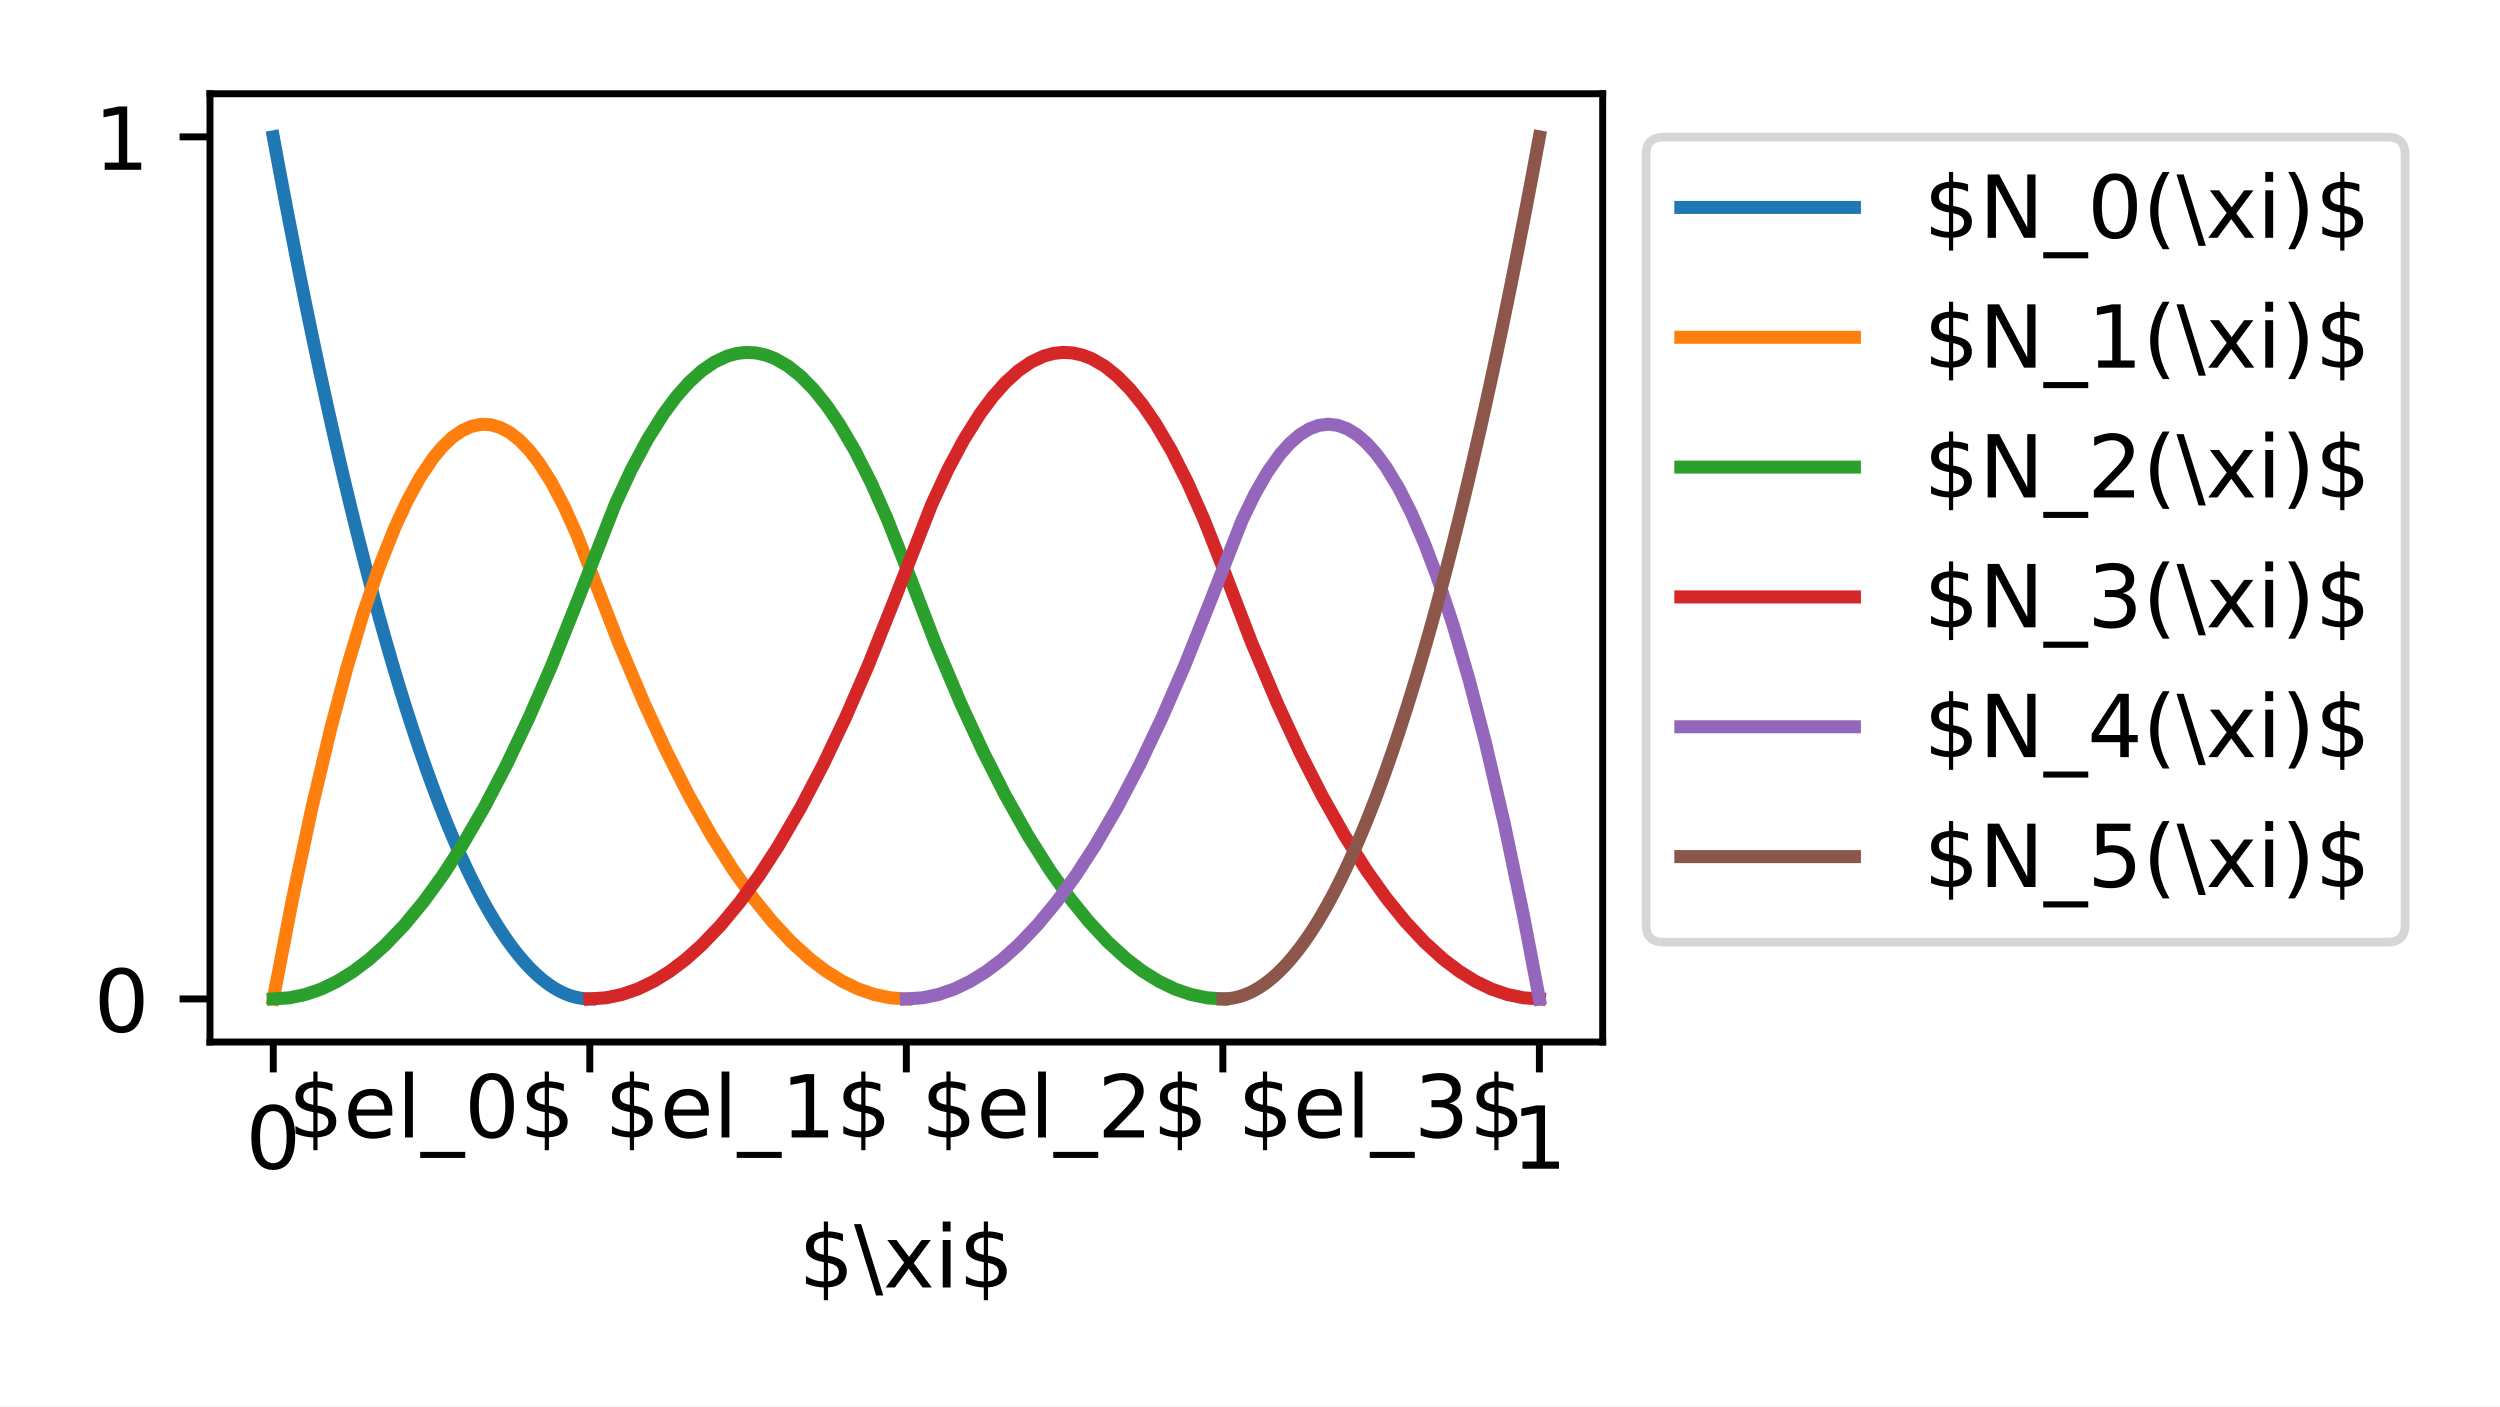
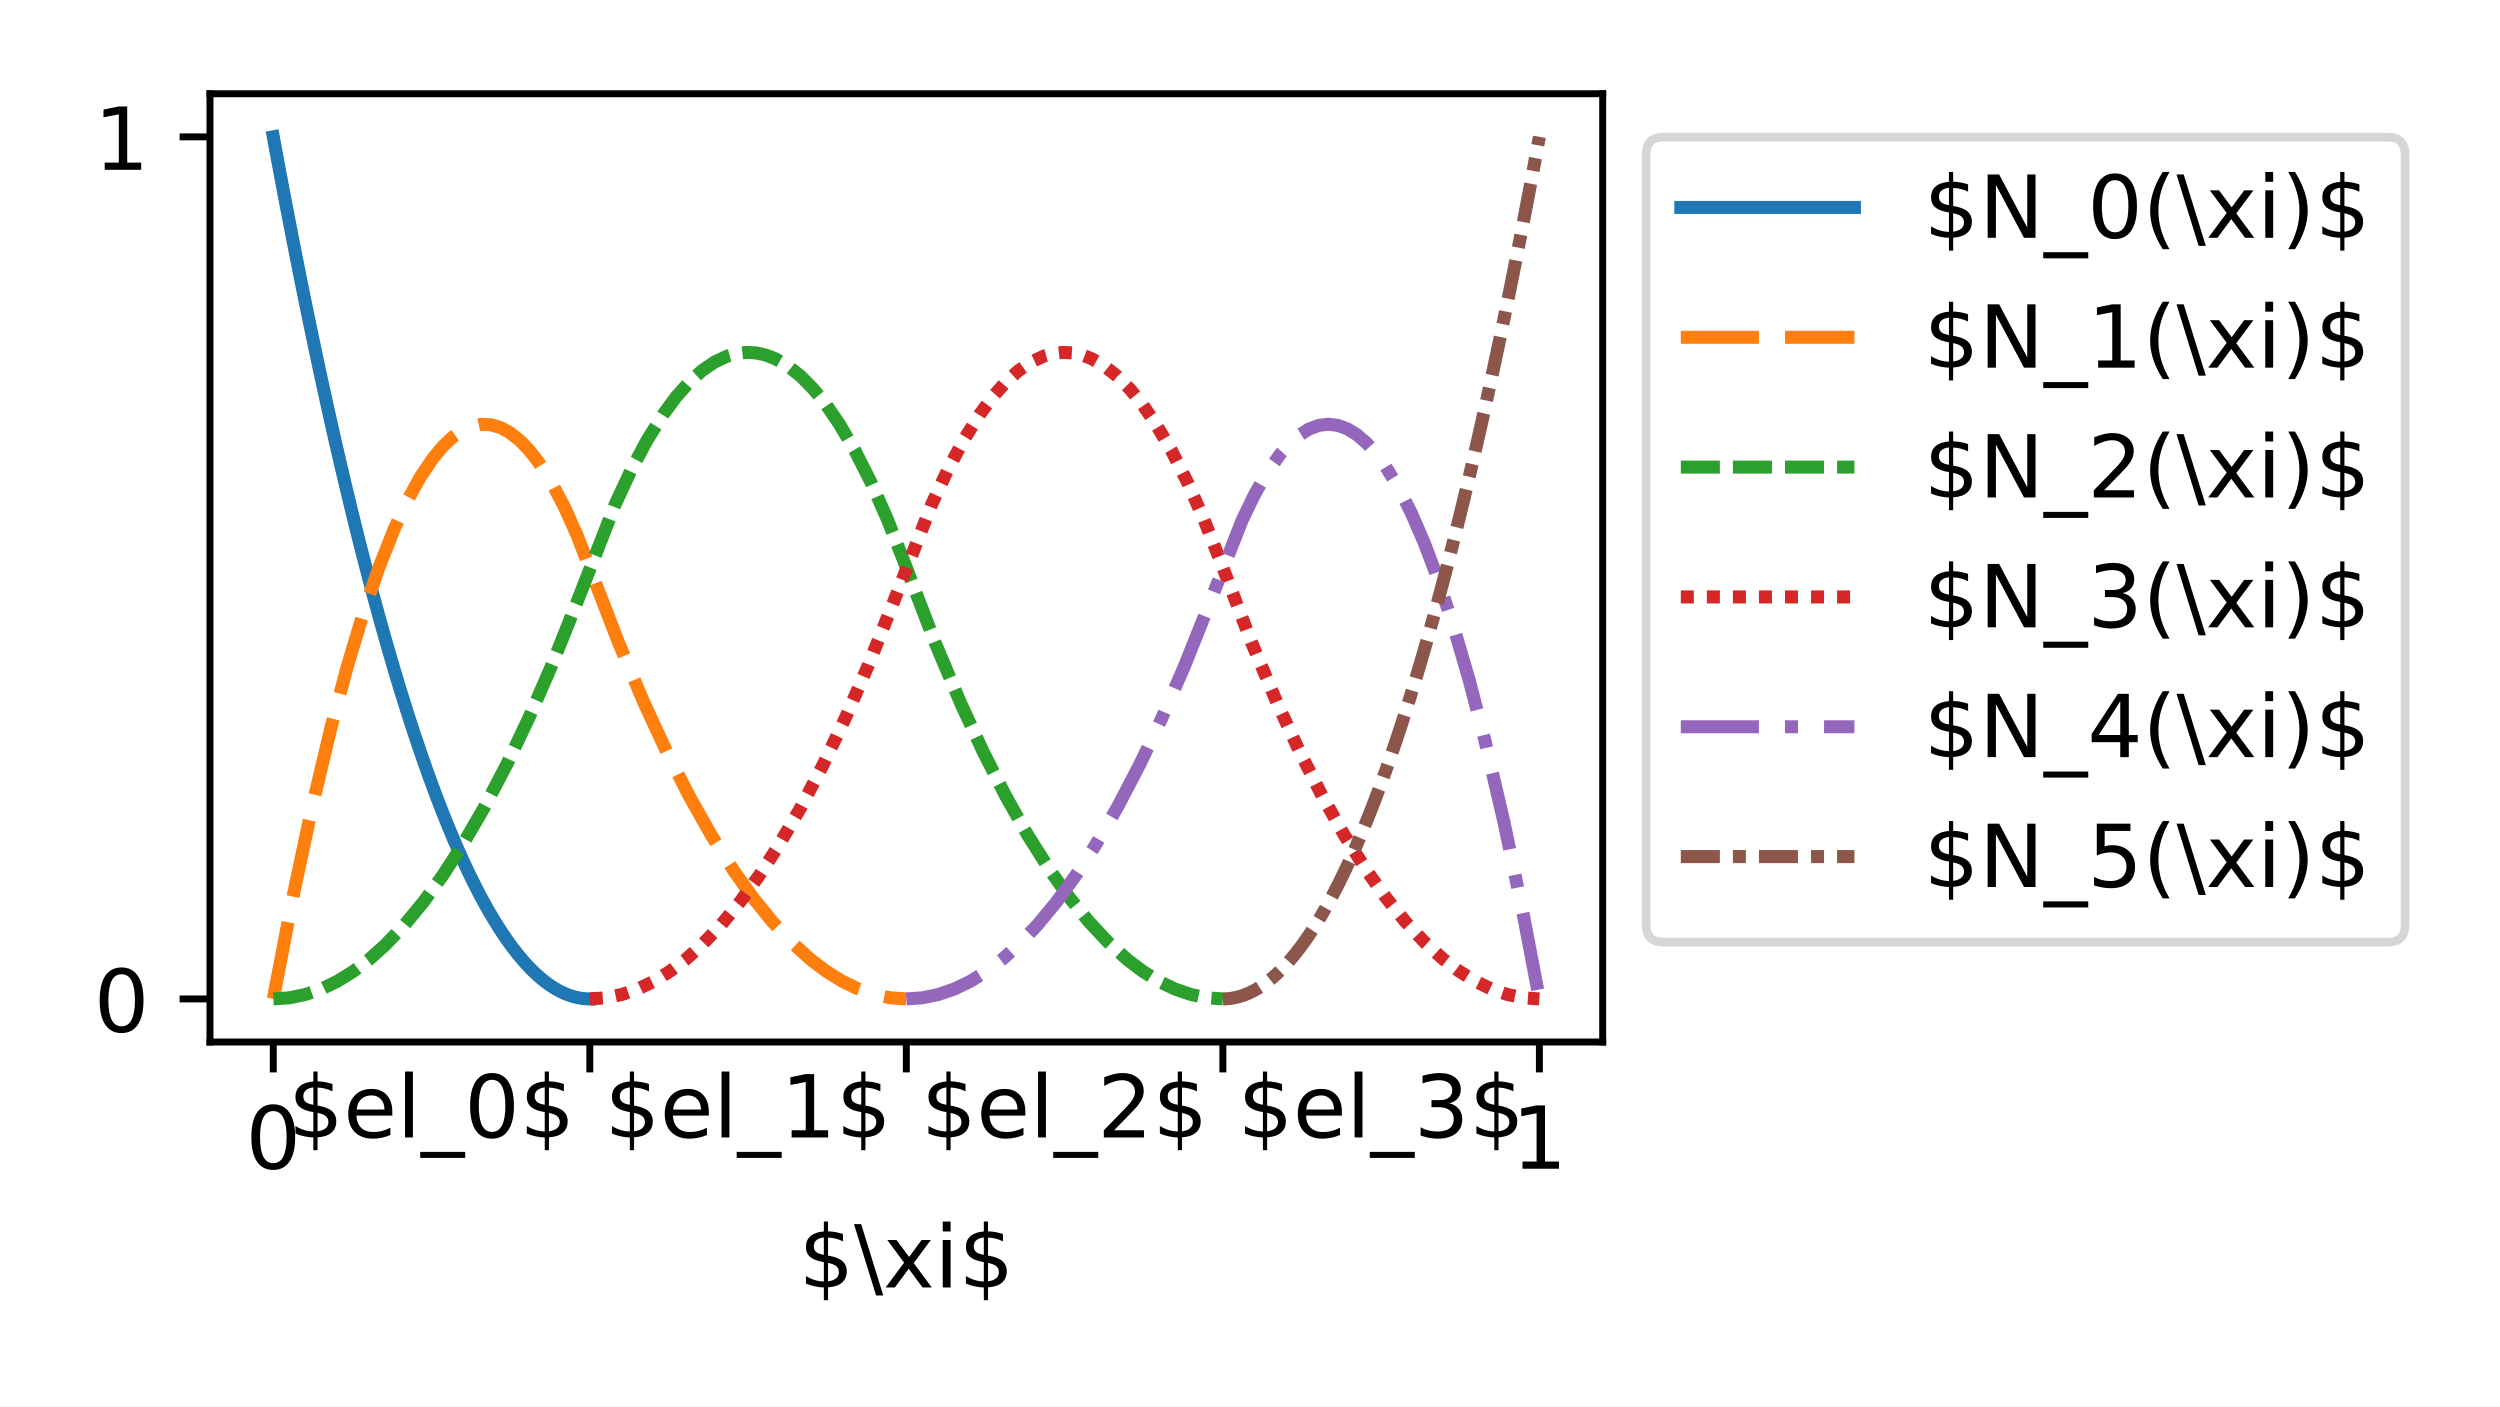
<svg xmlns="http://www.w3.org/2000/svg" xmlns:xlink="http://www.w3.org/1999/xlink" width="288pt" height="162pt" viewBox="0 0 288 162" version="1.1">
  <defs>
    <style type="text/css">*{stroke-linejoin: round; stroke-linecap: butt}</style>
  </defs>
  <g id="figure_1">
    <g id="patch_1">
      <path d="M 0 162  L 288 162  L 288 0  L 0 0  z " style="fill: #ffffff" />
    </g>
    <g id="axes_1">
      <g id="patch_2">
        <path d="M 24.19 120.04  L 184.63 120.04  L 184.63 10.8  L 24.19 10.8  z " style="fill: #ffffff" />
      </g>
      <g id="matplotlib.axis_1">
        <g id="xtick_1">
          <g id="line2d_1">
            <defs>
-               <path id="m1e6e695cbc" d="M 0 0  L 0 3.5  " style="stroke: #000000; stroke-width: 0.8" />
+               <path id="m24bb9cfd48" d="M 0 0  L 0 3.5  " style="stroke: #000000; stroke-width: 0.8" />
            </defs>
            <g>
-               <use xlink:href="#m1e6e695cbc" x="31.483" y="120.04" style="stroke: #000000; stroke-width: 0.8" />
+               <use xlink:href="#m24bb9cfd48" x="31.483" y="120.04" style="stroke: #000000; stroke-width: 0.8" />
            </g>
          </g>
          <g id="text_1">
            <text style="font: 10px 'DejaVu Sans', 'Bitstream Vera Sans', 'Computer Modern Sans Serif', 'Lucida Grande', 'Verdana', 'Geneva', 'Lucid', 'Arial', 'Helvetica', 'Avant Garde', sans-serif; text-anchor: middle" x="31.483" y="134.638" transform="rotate(-0 31.48273 134.6384)">0</text>
          </g>
        </g>
        <g id="xtick_2">
          <g id="line2d_2">
            <g>
-               <use xlink:href="#m1e6e695cbc" x="67.946" y="120.04" style="stroke: #000000; stroke-width: 0.8" />
+               <use xlink:href="#m24bb9cfd48" x="67.946" y="120.04" style="stroke: #000000; stroke-width: 0.8" />
            </g>
          </g>
        </g>
        <g id="xtick_3">
          <g id="line2d_3">
            <g>
-               <use xlink:href="#m1e6e695cbc" x="104.41" y="120.04" style="stroke: #000000; stroke-width: 0.8" />
+               <use xlink:href="#m24bb9cfd48" x="104.41" y="120.04" style="stroke: #000000; stroke-width: 0.8" />
            </g>
          </g>
        </g>
        <g id="xtick_4">
          <g id="line2d_4">
            <g>
-               <use xlink:href="#m1e6e695cbc" x="140.874" y="120.04" style="stroke: #000000; stroke-width: 0.8" />
+               <use xlink:href="#m24bb9cfd48" x="140.874" y="120.04" style="stroke: #000000; stroke-width: 0.8" />
            </g>
          </g>
        </g>
        <g id="xtick_5">
          <g id="line2d_5">
            <g>
-               <use xlink:href="#m1e6e695cbc" x="177.337" y="120.04" style="stroke: #000000; stroke-width: 0.8" />
+               <use xlink:href="#m24bb9cfd48" x="177.337" y="120.04" style="stroke: #000000; stroke-width: 0.8" />
            </g>
          </g>
          <g id="text_2">
            <text style="font: 10px 'DejaVu Sans', 'Bitstream Vera Sans', 'Computer Modern Sans Serif', 'Lucida Grande', 'Verdana', 'Geneva', 'Lucid', 'Arial', 'Helvetica', 'Avant Garde', sans-serif; text-anchor: middle" x="177.337" y="134.638" transform="rotate(-0 177.3373 134.6384)">1</text>
          </g>
        </g>
        <g id="xtick_6">
          <g id="line2d_6" />
          <g id="text_3">
            <text style="font: 10px 'DejaVu Sans', 'Bitstream Vera Sans', 'Computer Modern Sans Serif', 'Lucida Grande', 'Verdana', 'Geneva', 'Lucid', 'Arial', 'Helvetica', 'Avant Garde', sans-serif; text-anchor: middle" x="49.715" y="131.038" transform="rotate(-0 49.71455 131.0384)">$el_0$</text>
          </g>
        </g>
        <g id="xtick_7">
          <g id="line2d_7" />
          <g id="text_4">
            <text style="font: 10px 'DejaVu Sans', 'Bitstream Vera Sans', 'Computer Modern Sans Serif', 'Lucida Grande', 'Verdana', 'Geneva', 'Lucid', 'Arial', 'Helvetica', 'Avant Garde', sans-serif; text-anchor: middle" x="86.178" y="131.038" transform="rotate(-0 86.17818 131.0384)">$el_1$</text>
          </g>
        </g>
        <g id="xtick_8">
          <g id="line2d_8" />
          <g id="text_5">
            <text style="font: 10px 'DejaVu Sans', 'Bitstream Vera Sans', 'Computer Modern Sans Serif', 'Lucida Grande', 'Verdana', 'Geneva', 'Lucid', 'Arial', 'Helvetica', 'Avant Garde', sans-serif; text-anchor: middle" x="122.642" y="131.038" transform="rotate(-0 122.6418 131.0384)">$el_2$</text>
          </g>
        </g>
        <g id="xtick_9">
          <g id="line2d_9" />
          <g id="text_6">
            <text style="font: 10px 'DejaVu Sans', 'Bitstream Vera Sans', 'Computer Modern Sans Serif', 'Lucida Grande', 'Verdana', 'Geneva', 'Lucid', 'Arial', 'Helvetica', 'Avant Garde', sans-serif; text-anchor: middle" x="159.105" y="131.038" transform="rotate(-0 159.1055 131.0384)">$el_3$</text>
          </g>
        </g>
        <g id="text_7">
          <text style="font: 10px 'DejaVu Sans', 'Bitstream Vera Sans', 'Computer Modern Sans Serif', 'Lucida Grande', 'Verdana', 'Geneva', 'Lucid', 'Arial', 'Helvetica', 'Avant Garde', sans-serif; text-anchor: middle" x="104.41" y="148.317" transform="rotate(-0 104.41 148.3166)">$\xi$</text>
        </g>
      </g>
      <g id="matplotlib.axis_2">
        <g id="ytick_1">
          <g id="line2d_10">
            <defs>
-               <path id="m00f7fd2720" d="M 0 0  L -3.5 0  " style="stroke: #000000; stroke-width: 0.8" />
+               <path id="m55953e4c7a" d="M 0 0  L -3.5 0  " style="stroke: #000000; stroke-width: 0.8" />
            </defs>
            <g>
-               <use xlink:href="#m00f7fd2720" x="24.19" y="115.075" style="stroke: #000000; stroke-width: 0.8" />
+               <use xlink:href="#m55953e4c7a" x="24.19" y="115.075" style="stroke: #000000; stroke-width: 0.8" />
            </g>
          </g>
          <g id="text_8">
            <text style="font: 10px 'DejaVu Sans', 'Bitstream Vera Sans', 'Computer Modern Sans Serif', 'Lucida Grande', 'Verdana', 'Geneva', 'Lucid', 'Arial', 'Helvetica', 'Avant Garde', sans-serif; text-anchor: end" x="17.19" y="118.874" transform="rotate(-0 17.19 118.8738)">0</text>
          </g>
        </g>
        <g id="ytick_2">
          <g id="line2d_11">
            <g>
-               <use xlink:href="#m00f7fd2720" x="24.19" y="15.765" style="stroke: #000000; stroke-width: 0.8" />
+               <use xlink:href="#m55953e4c7a" x="24.19" y="15.765" style="stroke: #000000; stroke-width: 0.8" />
            </g>
          </g>
          <g id="text_9">
            <text style="font: 10px 'DejaVu Sans', 'Bitstream Vera Sans', 'Computer Modern Sans Serif', 'Lucida Grande', 'Verdana', 'Geneva', 'Lucid', 'Arial', 'Helvetica', 'Avant Garde', sans-serif; text-anchor: end" x="17.19" y="19.565" transform="rotate(-0 17.19 19.56467)">1</text>
          </g>
        </g>
      </g>
      <g id="line2d_12">
-         <path d="M 31.483 15.765  L 31.851 17.762  L 32.219 19.737  L 32.588 21.693  L 32.956 23.628  L 33.324 25.543  L 33.693 27.438  L 34.061 29.313  L 34.429 31.167  L 34.798 33.001  L 35.166 34.815  L 35.534 36.608  L 35.903 38.381  L 36.271 40.134  L 36.639 41.867  L 37.008 43.579  L 37.376 45.271  L 37.744 46.943  L 38.112 48.595  L 38.481 50.226  L 38.849 51.837  L 39.217 53.428  L 39.586 54.999  L 39.954 56.549  L 40.322 58.079  L 40.691 59.589  L 41.059 61.078  L 41.427 62.547  L 41.796 63.996  L 42.164 65.425  L 42.532 66.833  L 42.901 68.222  L 43.269 69.59  L 43.637 70.937  L 44.006 72.265  L 44.374 73.572  L 44.742 74.858  L 45.111 76.125  L 45.479 77.371  L 45.847 78.597  L 46.216 79.803  L 46.584 80.989  L 46.952 82.154  L 47.32 83.299  L 47.689 84.424  L 48.057 85.528  L 48.425 86.612  L 48.794 87.676  L 49.162 88.72  L 49.53 89.743  L 49.899 90.746  L 50.267 91.729  L 50.635 92.692  L 51.004 93.634  L 51.372 94.556  L 51.74 95.458  L 52.109 96.339  L 52.477 97.201  L 52.845 98.042  L 53.214 98.862  L 53.582 99.663  L 53.95 100.443  L 54.319 101.203  L 54.687 101.943  L 55.055 102.662  L 55.423 103.361  L 55.792 104.04  L 56.16 104.699  L 56.528 105.337  L 56.897 105.955  L 57.265 106.553  L 57.633 107.131  L 58.002 107.688  L 58.37 108.225  L 58.738 108.742  L 59.107 109.238  L 59.475 109.714  L 59.843 110.17  L 60.212 110.606  L 60.58 111.022  L 60.948 111.417  L 61.317 111.792  L 61.685 112.146  L 62.053 112.481  L 62.422 112.795  L 62.79 113.089  L 63.158 113.362  L 63.527 113.615  L 63.895 113.849  L 64.263 114.061  L 64.631 114.254  L 65 114.426  L 65.368 114.578  L 65.736 114.71  L 66.105 114.821  L 66.473 114.912  L 66.841 114.983  L 67.21 115.034  L 67.578 115.064  L 67.946 115.075  " clip-path="url(#peb26f2544f)" style="fill: none; stroke: #1f77b4; stroke-width: 1.5; stroke-linecap: square" />
+         <path d="M 31.483 15.765  L 31.851 17.762  L 32.219 19.737  L 32.588 21.693  L 32.956 23.628  L 33.324 25.543  L 33.693 27.438  L 34.061 29.313  L 34.429 31.167  L 34.798 33.001  L 35.166 34.815  L 35.534 36.608  L 35.903 38.381  L 36.271 40.134  L 36.639 41.867  L 37.008 43.579  L 37.376 45.271  L 37.744 46.943  L 38.112 48.595  L 38.481 50.226  L 38.849 51.837  L 39.217 53.428  L 39.586 54.999  L 39.954 56.549  L 40.322 58.079  L 40.691 59.589  L 41.059 61.078  L 41.427 62.547  L 41.796 63.996  L 42.164 65.425  L 42.532 66.833  L 42.901 68.222  L 43.269 69.59  L 43.637 70.937  L 44.006 72.265  L 44.374 73.572  L 44.742 74.858  L 45.111 76.125  L 45.479 77.371  L 45.847 78.597  L 46.216 79.803  L 46.584 80.989  L 46.952 82.154  L 47.32 83.299  L 47.689 84.424  L 48.057 85.528  L 48.425 86.612  L 48.794 87.676  L 49.162 88.72  L 49.53 89.743  L 49.899 90.746  L 50.267 91.729  L 50.635 92.692  L 51.004 93.634  L 51.372 94.556  L 51.74 95.458  L 52.109 96.339  L 52.477 97.201  L 52.845 98.042  L 53.214 98.862  L 53.582 99.663  L 53.95 100.443  L 54.319 101.203  L 54.687 101.943  L 55.055 102.662  L 55.423 103.361  L 55.792 104.04  L 56.16 104.699  L 56.528 105.337  L 56.897 105.955  L 57.265 106.553  L 57.633 107.131  L 58.002 107.688  L 58.37 108.225  L 58.738 108.742  L 59.107 109.238  L 59.475 109.714  L 59.843 110.17  L 60.212 110.606  L 60.58 111.022  L 60.948 111.417  L 61.317 111.792  L 61.685 112.146  L 62.053 112.481  L 62.422 112.795  L 62.79 113.089  L 63.158 113.362  L 63.527 113.615  L 63.895 113.849  L 64.263 114.061  L 64.631 114.254  L 65 114.426  L 65.368 114.578  L 65.736 114.71  L 66.105 114.821  L 66.473 114.912  L 66.841 114.983  L 67.21 115.034  L 67.578 115.064  L 67.946 115.075  " clip-path="url(#p78383e1afc)" style="fill: none; stroke: #1f77b4; stroke-width: 1.5; stroke-linecap: square" />
      </g>
      <g id="line2d_13">
-         <path d="M 31.483 115.075  L 33.693 103.584  L 35.903 93.188  L 38.112 83.887  L 39.954 76.971  L 41.796 70.816  L 43.637 65.42  L 45.479 60.784  L 46.952 57.623  L 48.425 54.948  L 49.899 52.759  L 51.004 51.437  L 52.109 50.388  L 53.214 49.613  L 54.319 49.112  L 55.423 48.884  L 56.528 48.929  L 57.633 49.248  L 58.738 49.841  L 59.843 50.708  L 60.948 51.847  L 62.053 53.261  L 63.527 55.571  L 65 58.368  L 66.473 61.651  L 68.315 66.418  L 71.261 74.038  L 74.208 81.009  L 76.786 86.577  L 79.364 91.648  L 81.943 96.223  L 84.521 100.301  L 86.731 103.402  L 88.941 106.138  L 91.15 108.509  L 93.36 110.515  L 95.202 111.908  L 97.044 113.048  L 98.885 113.935  L 100.727 114.568  L 102.568 114.948  L 104.41 115.075  L 104.41 115.075  " clip-path="url(#peb26f2544f)" style="fill: none; stroke: #ff7f0e; stroke-width: 1.5; stroke-linecap: square" />
+         <path d="M 31.483 115.075  L 33.693 103.584  L 35.903 93.188  L 38.112 83.887  L 39.954 76.971  L 41.796 70.816  L 43.637 65.42  L 45.479 60.784  L 46.952 57.623  L 48.425 54.948  L 49.899 52.759  L 51.004 51.437  L 52.109 50.388  L 53.214 49.613  L 54.319 49.112  L 55.423 48.884  L 56.528 48.929  L 57.633 49.248  L 58.738 49.841  L 59.843 50.708  L 60.948 51.847  L 62.053 53.261  L 63.527 55.571  L 65 58.368  L 66.473 61.651  L 68.315 66.418  L 71.261 74.038  L 74.208 81.009  L 76.786 86.577  L 79.364 91.648  L 81.943 96.223  L 84.521 100.301  L 86.731 103.402  L 88.941 106.138  L 91.15 108.509  L 93.36 110.515  L 95.202 111.908  L 97.044 113.048  L 98.885 113.935  L 100.727 114.568  L 102.568 114.948  L 104.41 115.075  L 104.41 115.075  " clip-path="url(#p78383e1afc)" style="fill: none; stroke-dasharray: 9,3; stroke-dashoffset: 0; stroke: #ff7f0e; stroke-width: 1.5" />
      </g>
      <g id="line2d_14">
-         <path d="M 31.483 115.075  L 33.324 114.948  L 35.166 114.568  L 37.008 113.935  L 38.849 113.048  L 40.691 111.908  L 42.532 110.515  L 44.374 108.868  L 46.584 106.558  L 48.794 103.883  L 51.004 100.843  L 53.214 97.439  L 55.792 93.006  L 58.37 88.076  L 60.948 82.65  L 63.527 76.728  L 66.473 69.351  L 70.893 58.044  L 72.735 54.092  L 74.576 50.647  L 76.418 47.708  L 77.891 45.722  L 79.364 44.061  L 80.838 42.723  L 82.311 41.71  L 83.784 41.021  L 84.889 40.717  L 85.994 40.595  L 87.099 40.656  L 88.204 40.899  L 89.309 41.325  L 90.782 42.176  L 92.255 43.351  L 93.729 44.851  L 95.202 46.675  L 96.675 48.823  L 98.517 51.964  L 100.358 55.612  L 102.2 59.766  L 104.042 64.427  L 107.725 74.038  L 110.671 81.009  L 113.25 86.577  L 115.828 91.648  L 118.406 96.223  L 120.984 100.301  L 123.194 103.402  L 125.404 106.138  L 127.614 108.509  L 129.824 110.515  L 131.666 111.908  L 133.507 113.048  L 135.349 113.935  L 137.19 114.568  L 139.032 114.948  L 140.874 115.075  L 140.874 115.075  " clip-path="url(#peb26f2544f)" style="fill: none; stroke: #2ca02c; stroke-width: 1.5; stroke-linecap: square" />
+         <path d="M 31.483 115.075  L 33.324 114.948  L 35.166 114.568  L 37.008 113.935  L 38.849 113.048  L 40.691 111.908  L 42.532 110.515  L 44.374 108.868  L 46.584 106.558  L 48.794 103.883  L 51.004 100.843  L 53.214 97.439  L 55.792 93.006  L 58.37 88.076  L 60.948 82.65  L 63.527 76.728  L 66.473 69.351  L 70.893 58.044  L 72.735 54.092  L 74.576 50.647  L 76.418 47.708  L 77.891 45.722  L 79.364 44.061  L 80.838 42.723  L 82.311 41.71  L 83.784 41.021  L 84.889 40.717  L 85.994 40.595  L 87.099 40.656  L 88.204 40.899  L 89.309 41.325  L 90.782 42.176  L 92.255 43.351  L 93.729 44.851  L 95.202 46.675  L 96.675 48.823  L 98.517 51.964  L 100.358 55.612  L 102.2 59.766  L 104.042 64.427  L 107.725 74.038  L 110.671 81.009  L 113.25 86.577  L 115.828 91.648  L 118.406 96.223  L 120.984 100.301  L 123.194 103.402  L 125.404 106.138  L 127.614 108.509  L 129.824 110.515  L 131.666 111.908  L 133.507 113.048  L 135.349 113.935  L 137.19 114.568  L 139.032 114.948  L 140.874 115.075  L 140.874 115.075  " clip-path="url(#p78383e1afc)" style="fill: none; stroke-dasharray: 4.5,1.5; stroke-dashoffset: 0; stroke: #2ca02c; stroke-width: 1.5" />
      </g>
      <g id="line2d_15">
-         <path d="M 67.946 115.075  L 69.788 114.948  L 71.63 114.568  L 73.471 113.935  L 75.313 113.048  L 77.154 111.908  L 78.996 110.515  L 80.838 108.868  L 83.047 106.558  L 85.257 103.883  L 87.467 100.843  L 89.677 97.439  L 92.255 93.006  L 94.834 88.076  L 97.412 82.65  L 99.99 76.728  L 102.937 69.351  L 107.357 58.044  L 109.198 54.092  L 111.04 50.647  L 112.881 47.708  L 114.355 45.722  L 115.828 44.061  L 117.301 42.723  L 118.774 41.71  L 120.248 41.021  L 121.353 40.717  L 122.458 40.595  L 123.563 40.656  L 124.668 40.899  L 125.773 41.325  L 127.246 42.176  L 128.719 43.351  L 130.192 44.851  L 131.666 46.675  L 133.139 48.823  L 134.981 51.964  L 136.822 55.612  L 138.664 59.766  L 140.505 64.427  L 144.189 74.038  L 147.135 81.009  L 149.713 86.577  L 152.292 91.648  L 154.87 96.223  L 157.448 100.301  L 159.658 103.402  L 161.868 106.138  L 164.078 108.509  L 166.288 110.515  L 168.129 111.908  L 169.971 113.048  L 171.812 113.935  L 173.654 114.568  L 175.496 114.948  L 177.337 115.075  L 177.337 115.075  " clip-path="url(#peb26f2544f)" style="fill: none; stroke: #d62728; stroke-width: 1.5; stroke-linecap: square" />
+         <path d="M 67.946 115.075  L 69.788 114.948  L 71.63 114.568  L 73.471 113.935  L 75.313 113.048  L 77.154 111.908  L 78.996 110.515  L 80.838 108.868  L 83.047 106.558  L 85.257 103.883  L 87.467 100.843  L 89.677 97.439  L 92.255 93.006  L 94.834 88.076  L 97.412 82.65  L 99.99 76.728  L 102.937 69.351  L 107.357 58.044  L 109.198 54.092  L 111.04 50.647  L 112.881 47.708  L 114.355 45.722  L 115.828 44.061  L 117.301 42.723  L 118.774 41.71  L 120.248 41.021  L 121.353 40.717  L 122.458 40.595  L 123.563 40.656  L 124.668 40.899  L 125.773 41.325  L 127.246 42.176  L 128.719 43.351  L 130.192 44.851  L 131.666 46.675  L 133.139 48.823  L 134.981 51.964  L 136.822 55.612  L 138.664 59.766  L 140.505 64.427  L 144.189 74.038  L 147.135 81.009  L 149.713 86.577  L 152.292 91.648  L 154.87 96.223  L 157.448 100.301  L 159.658 103.402  L 161.868 106.138  L 164.078 108.509  L 166.288 110.515  L 168.129 111.908  L 169.971 113.048  L 171.812 113.935  L 173.654 114.568  L 175.496 114.948  L 177.337 115.075  L 177.337 115.075  " clip-path="url(#p78383e1afc)" style="fill: none; stroke-dasharray: 1.5,1.5; stroke-dashoffset: 0; stroke: #d62728; stroke-width: 1.5" />
      </g>
      <g id="line2d_16">
-         <path d="M 104.41 115.075  L 106.252 114.948  L 108.093 114.568  L 109.935 113.935  L 111.776 113.048  L 113.618 111.908  L 115.46 110.515  L 117.301 108.868  L 119.511 106.558  L 121.721 103.883  L 123.931 100.843  L 126.141 97.439  L 128.719 93.006  L 131.297 88.076  L 133.876 82.65  L 136.454 76.728  L 139.4 69.351  L 143.084 59.948  L 144.557 56.909  L 146.03 54.355  L 147.503 52.288  L 148.608 51.057  L 149.713 50.1  L 150.818 49.416  L 151.923 49.005  L 153.028 48.868  L 154.133 49.005  L 155.238 49.416  L 156.343 50.1  L 157.448 51.057  L 158.553 52.288  L 159.658 53.793  L 161.131 56.225  L 162.604 59.143  L 164.078 62.547  L 165.551 66.438  L 167.393 71.986  L 169.234 78.293  L 171.076 85.361  L 173.286 94.845  L 175.496 105.423  L 177.337 115.075  L 177.337 115.075  " clip-path="url(#peb26f2544f)" style="fill: none; stroke: #9467bd; stroke-width: 1.5; stroke-linecap: square" />
+         <path d="M 104.41 115.075  L 106.252 114.948  L 108.093 114.568  L 109.935 113.935  L 111.776 113.048  L 113.618 111.908  L 115.46 110.515  L 117.301 108.868  L 119.511 106.558  L 121.721 103.883  L 123.931 100.843  L 126.141 97.439  L 128.719 93.006  L 131.297 88.076  L 133.876 82.65  L 136.454 76.728  L 139.4 69.351  L 143.084 59.948  L 144.557 56.909  L 146.03 54.355  L 147.503 52.288  L 148.608 51.057  L 149.713 50.1  L 150.818 49.416  L 151.923 49.005  L 153.028 48.868  L 154.133 49.005  L 155.238 49.416  L 156.343 50.1  L 157.448 51.057  L 158.553 52.288  L 159.658 53.793  L 161.131 56.225  L 162.604 59.143  L 164.078 62.547  L 165.551 66.438  L 167.393 71.986  L 169.234 78.293  L 171.076 85.361  L 173.286 94.845  L 175.496 105.423  L 177.337 115.075  L 177.337 115.075  " clip-path="url(#p78383e1afc)" style="fill: none; stroke-dasharray: 9,3,1.5,3; stroke-dashoffset: 0; stroke: #9467bd; stroke-width: 1.5" />
      </g>
      <g id="line2d_17">
-         <path d="M 140.874 115.075  L 141.242 115.064  L 141.61 115.034  L 141.979 114.983  L 142.347 114.912  L 142.715 114.821  L 143.084 114.71  L 143.452 114.578  L 143.82 114.426  L 144.189 114.254  L 144.557 114.061  L 144.925 113.849  L 145.293 113.615  L 145.662 113.362  L 146.03 113.089  L 146.398 112.795  L 146.767 112.481  L 147.135 112.146  L 147.503 111.792  L 147.872 111.417  L 148.24 111.022  L 148.608 110.606  L 148.977 110.17  L 149.345 109.714  L 149.713 109.238  L 150.082 108.742  L 150.45 108.225  L 150.818 107.688  L 151.187 107.131  L 151.555 106.553  L 151.923 105.955  L 152.292 105.337  L 152.66 104.699  L 153.028 104.04  L 153.397 103.361  L 153.765 102.662  L 154.133 101.943  L 154.501 101.203  L 154.87 100.443  L 155.238 99.663  L 155.606 98.862  L 155.975 98.042  L 156.343 97.201  L 156.711 96.339  L 157.08 95.458  L 157.448 94.556  L 157.816 93.634  L 158.185 92.692  L 158.553 91.729  L 158.921 90.746  L 159.29 89.743  L 159.658 88.72  L 160.026 87.676  L 160.395 86.612  L 160.763 85.528  L 161.131 84.424  L 161.5 83.299  L 161.868 82.154  L 162.236 80.989  L 162.604 79.803  L 162.973 78.597  L 163.341 77.371  L 163.709 76.125  L 164.078 74.858  L 164.446 73.572  L 164.814 72.265  L 165.183 70.937  L 165.551 69.59  L 165.919 68.222  L 166.288 66.833  L 166.656 65.425  L 167.024 63.996  L 167.393 62.547  L 167.761 61.078  L 168.129 59.589  L 168.498 58.079  L 168.866 56.549  L 169.234 54.999  L 169.603 53.428  L 169.971 51.837  L 170.339 50.226  L 170.708 48.595  L 171.076 46.943  L 171.444 45.271  L 171.812 43.579  L 172.181 41.867  L 172.549 40.134  L 172.917 38.381  L 173.286 36.608  L 173.654 34.815  L 174.022 33.001  L 174.391 31.167  L 174.759 29.313  L 175.127 27.438  L 175.496 25.543  L 175.864 23.628  L 176.232 21.693  L 176.601 19.737  L 176.969 17.762  L 177.337 15.765  " clip-path="url(#peb26f2544f)" style="fill: none; stroke: #8c564b; stroke-width: 1.5; stroke-linecap: square" />
+         <path d="M 140.874 115.075  L 141.242 115.064  L 141.61 115.034  L 141.979 114.983  L 142.347 114.912  L 142.715 114.821  L 143.084 114.71  L 143.452 114.578  L 143.82 114.426  L 144.189 114.254  L 144.557 114.061  L 144.925 113.849  L 145.293 113.615  L 145.662 113.362  L 146.03 113.089  L 146.398 112.795  L 146.767 112.481  L 147.135 112.146  L 147.503 111.792  L 147.872 111.417  L 148.24 111.022  L 148.608 110.606  L 148.977 110.17  L 149.345 109.714  L 149.713 109.238  L 150.082 108.742  L 150.45 108.225  L 150.818 107.688  L 151.187 107.131  L 151.555 106.553  L 151.923 105.955  L 152.292 105.337  L 152.66 104.699  L 153.028 104.04  L 153.397 103.361  L 153.765 102.662  L 154.133 101.943  L 154.501 101.203  L 154.87 100.443  L 155.238 99.663  L 155.606 98.862  L 155.975 98.042  L 156.343 97.201  L 156.711 96.339  L 157.08 95.458  L 157.448 94.556  L 157.816 93.634  L 158.185 92.692  L 158.553 91.729  L 158.921 90.746  L 159.29 89.743  L 159.658 88.72  L 160.026 87.676  L 160.395 86.612  L 160.763 85.528  L 161.131 84.424  L 161.5 83.299  L 161.868 82.154  L 162.236 80.989  L 162.604 79.803  L 162.973 78.597  L 163.341 77.371  L 163.709 76.125  L 164.078 74.858  L 164.446 73.572  L 164.814 72.265  L 165.183 70.937  L 165.551 69.59  L 165.919 68.222  L 166.288 66.833  L 166.656 65.425  L 167.024 63.996  L 167.393 62.547  L 167.761 61.078  L 168.129 59.589  L 168.498 58.079  L 168.866 56.549  L 169.234 54.999  L 169.603 53.428  L 169.971 51.837  L 170.339 50.226  L 170.708 48.595  L 171.076 46.943  L 171.444 45.271  L 171.812 43.579  L 172.181 41.867  L 172.549 40.134  L 172.917 38.381  L 173.286 36.608  L 173.654 34.815  L 174.022 33.001  L 174.391 31.167  L 174.759 29.313  L 175.127 27.438  L 175.496 25.543  L 175.864 23.628  L 176.232 21.693  L 176.601 19.737  L 176.969 17.762  L 177.337 15.765  " clip-path="url(#p78383e1afc)" style="fill: none; stroke-dasharray: 4.5,1.5,1.5,1.5; stroke-dashoffset: 0; stroke: #8c564b; stroke-width: 1.5" />
      </g>
      <g id="patch_3">
        <path d="M 24.19 120.04  L 24.19 10.8  " style="fill: none; stroke: #000000; stroke-width: 0.8; stroke-linejoin: miter; stroke-linecap: square" />
      </g>
      <g id="patch_4">
        <path d="M 184.63 120.04  L 184.63 10.8  " style="fill: none; stroke: #000000; stroke-width: 0.8; stroke-linejoin: miter; stroke-linecap: square" />
      </g>
      <g id="patch_5">
        <path d="M 24.19 120.04  L 184.63 120.04  " style="fill: none; stroke: #000000; stroke-width: 0.8; stroke-linejoin: miter; stroke-linecap: square" />
      </g>
      <g id="patch_6">
        <path d="M 24.19 10.8  L 184.63 10.8  " style="fill: none; stroke: #000000; stroke-width: 0.8; stroke-linejoin: miter; stroke-linecap: square" />
      </g>
      <g id="legend_1">
        <g id="patch_7">
          <path d="M 191.63 108.537  L 275.067 108.537  Q 277.067 108.537 277.067 106.537  L 277.067 17.8  Q 277.067 15.8 275.067 15.8  L 191.63 15.8  Q 189.63 15.8 189.63 17.8  L 189.63 106.537  Q 189.63 108.537 191.63 108.537  z " style="fill: #ffffff; opacity: 0.8; stroke: #cccccc; stroke-linejoin: miter" />
        </g>
        <g id="line2d_18">
          <path d="M 193.63 23.898  L 203.63 23.898  L 213.63 23.898  " style="fill: none; stroke: #1f77b4; stroke-width: 1.5; stroke-linecap: square" />
        </g>
        <g id="text_10">
          <text style="font: 10px 'DejaVu Sans', 'Bitstream Vera Sans', 'Computer Modern Sans Serif', 'Lucida Grande', 'Verdana', 'Geneva', 'Lucid', 'Arial', 'Helvetica', 'Avant Garde', sans-serif; text-anchor: start" x="221.63" y="27.398" transform="rotate(-0 221.63 27.39844)">$N_0(\xi)$</text>
        </g>
        <g id="line2d_19">
-           <path d="M 193.63 38.855  L 203.63 38.855  L 213.63 38.855  " style="fill: none; stroke: #ff7f0e; stroke-width: 1.5; stroke-linecap: square" />
+           <path d="M 193.63 38.855  L 203.63 38.855  L 213.63 38.855  " style="fill: none; stroke-dasharray: 9,3; stroke-dashoffset: 0; stroke: #ff7f0e; stroke-width: 1.5" />
        </g>
        <g id="text_11">
          <text style="font: 10px 'DejaVu Sans', 'Bitstream Vera Sans', 'Computer Modern Sans Serif', 'Lucida Grande', 'Verdana', 'Geneva', 'Lucid', 'Arial', 'Helvetica', 'Avant Garde', sans-serif; text-anchor: start" x="221.63" y="42.355" transform="rotate(-0 221.63 42.35469)">$N_1(\xi)$</text>
        </g>
        <g id="line2d_20">
-           <path d="M 193.63 53.811  L 203.63 53.811  L 213.63 53.811  " style="fill: none; stroke: #2ca02c; stroke-width: 1.5; stroke-linecap: square" />
+           <path d="M 193.63 53.811  L 203.63 53.811  L 213.63 53.811  " style="fill: none; stroke-dasharray: 4.5,1.5; stroke-dashoffset: 0; stroke: #2ca02c; stroke-width: 1.5" />
        </g>
        <g id="text_12">
          <text style="font: 10px 'DejaVu Sans', 'Bitstream Vera Sans', 'Computer Modern Sans Serif', 'Lucida Grande', 'Verdana', 'Geneva', 'Lucid', 'Arial', 'Helvetica', 'Avant Garde', sans-serif; text-anchor: start" x="221.63" y="57.311" transform="rotate(-0 221.63 57.31094)">$N_2(\xi)$</text>
        </g>
        <g id="line2d_21">
-           <path d="M 193.63 68.767  L 203.63 68.767  L 213.63 68.767  " style="fill: none; stroke: #d62728; stroke-width: 1.5; stroke-linecap: square" />
+           <path d="M 193.63 68.767  L 203.63 68.767  L 213.63 68.767  " style="fill: none; stroke-dasharray: 1.5,1.5; stroke-dashoffset: 0; stroke: #d62728; stroke-width: 1.5" />
        </g>
        <g id="text_13">
          <text style="font: 10px 'DejaVu Sans', 'Bitstream Vera Sans', 'Computer Modern Sans Serif', 'Lucida Grande', 'Verdana', 'Geneva', 'Lucid', 'Arial', 'Helvetica', 'Avant Garde', sans-serif; text-anchor: start" x="221.63" y="72.267" transform="rotate(-0 221.63 72.26719)">$N_3(\xi)$</text>
        </g>
        <g id="line2d_22">
-           <path d="M 193.63 83.723  L 203.63 83.723  L 213.63 83.723  " style="fill: none; stroke: #9467bd; stroke-width: 1.5; stroke-linecap: square" />
+           <path d="M 193.63 83.723  L 203.63 83.723  L 213.63 83.723  " style="fill: none; stroke-dasharray: 9,3,1.5,3; stroke-dashoffset: 0; stroke: #9467bd; stroke-width: 1.5" />
        </g>
        <g id="text_14">
          <text style="font: 10px 'DejaVu Sans', 'Bitstream Vera Sans', 'Computer Modern Sans Serif', 'Lucida Grande', 'Verdana', 'Geneva', 'Lucid', 'Arial', 'Helvetica', 'Avant Garde', sans-serif; text-anchor: start" x="221.63" y="87.223" transform="rotate(-0 221.63 87.22344)">$N_4(\xi)$</text>
        </g>
        <g id="line2d_23">
-           <path d="M 193.63 98.68  L 203.63 98.68  L 213.63 98.68  " style="fill: none; stroke: #8c564b; stroke-width: 1.5; stroke-linecap: square" />
+           <path d="M 193.63 98.68  L 203.63 98.68  L 213.63 98.68  " style="fill: none; stroke-dasharray: 4.5,1.5,1.5,1.5; stroke-dashoffset: 0; stroke: #8c564b; stroke-width: 1.5" />
        </g>
        <g id="text_15">
          <text style="font: 10px 'DejaVu Sans', 'Bitstream Vera Sans', 'Computer Modern Sans Serif', 'Lucida Grande', 'Verdana', 'Geneva', 'Lucid', 'Arial', 'Helvetica', 'Avant Garde', sans-serif; text-anchor: start" x="221.63" y="102.18" transform="rotate(-0 221.63 102.1797)">$N_5(\xi)$</text>
        </g>
      </g>
    </g>
  </g>
  <defs>
-     <clipPath id="peb26f2544f">
+     <clipPath id="p78383e1afc">
      <rect x="24.19" y="10.8" width="160.44" height="109.24" />
    </clipPath>
  </defs>
</svg>
